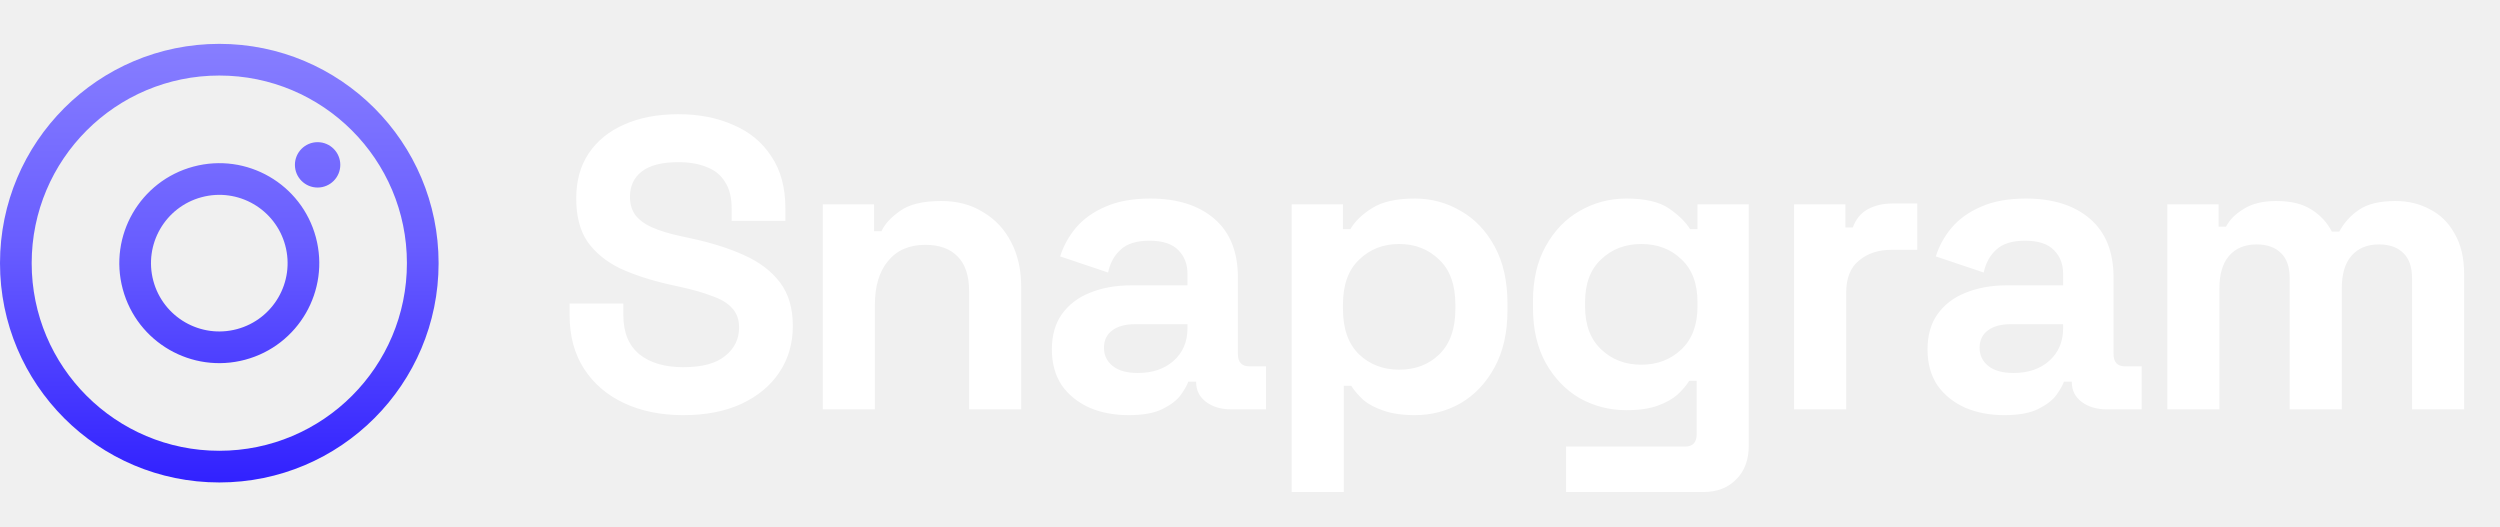
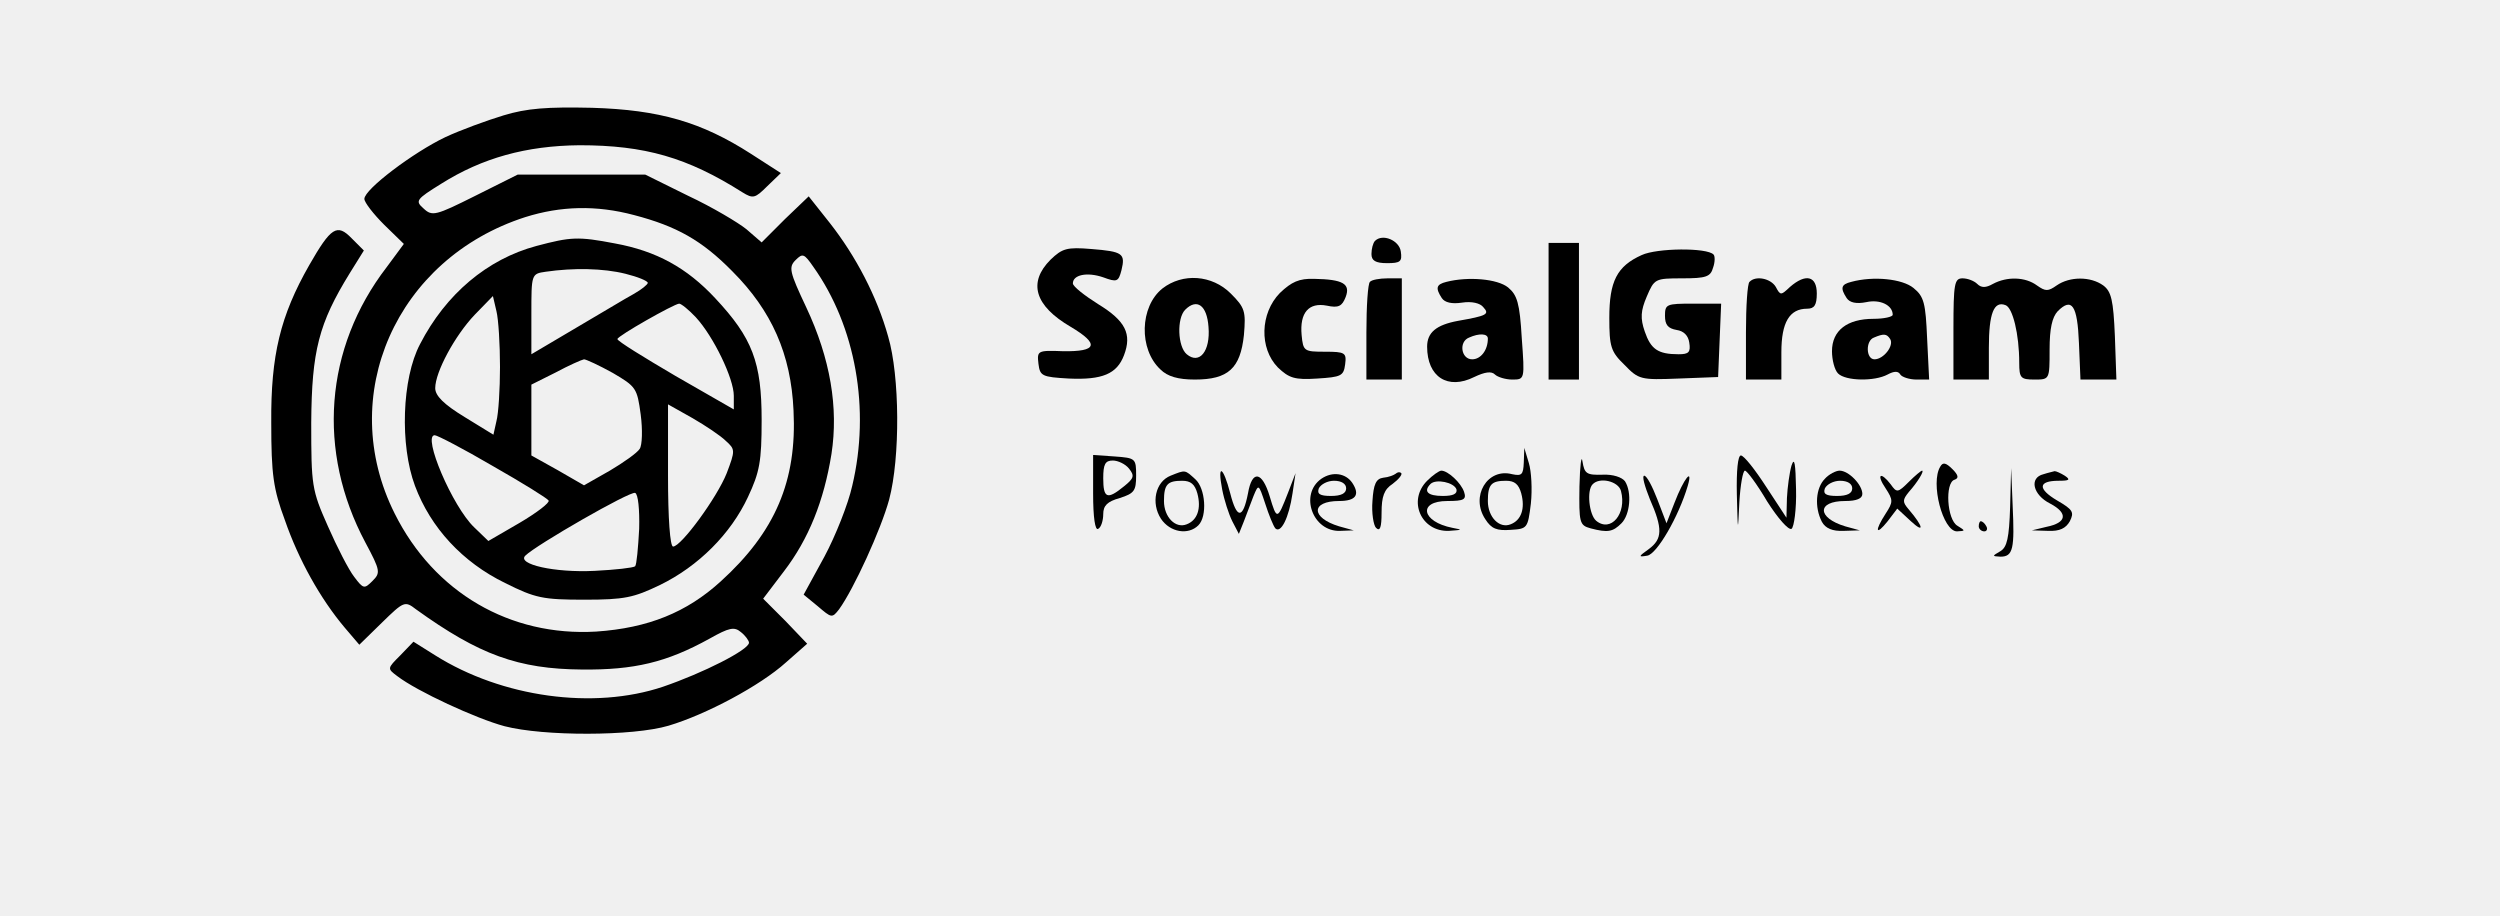
- <svg xmlns="http://www.w3.org/2000/svg" width="171" height="36" viewBox="0 0 171 36" fill="none">
-   <path fill-rule="evenodd" clip-rule="evenodd" d="M27.833 18C27.833 25.088 22.088 30.833 15 30.833C7.912 30.833 2.167 25.088 2.167 18C2.167 10.912 7.912 5.167 15 5.167C22.088 5.167 27.833 10.912 27.833 18ZM30 18C30 26.284 23.284 33 15 33C6.716 33 0 26.284 0 18C0 9.716 6.716 3 15 3C23.284 3 30 9.716 30 18ZM23.276 11.276C23.276 12.133 22.581 12.828 21.724 12.828C20.867 12.828 20.172 12.133 20.172 11.276C20.172 10.419 20.867 9.724 21.724 9.724C22.581 9.724 23.276 10.419 23.276 11.276ZM10.488 19.209C11.156 21.701 13.717 23.18 16.209 22.512C18.701 21.844 20.18 19.283 19.512 16.791C18.844 14.299 16.283 12.82 13.791 13.488C11.299 14.156 9.82 16.717 10.488 19.209ZM8.395 19.77C9.372 23.418 13.122 25.582 16.77 24.605C20.417 23.627 22.582 19.878 21.605 16.23C20.627 12.582 16.878 10.418 13.23 11.395C9.582 12.373 7.418 16.122 8.395 19.77Z" fill="url(#paint0_linear_120_1360)" />
-   <path d="M46.737 28.396C45.21 28.396 43.862 28.122 42.694 27.576C41.525 27.029 40.611 26.247 39.951 25.229C39.291 24.211 38.961 22.986 38.961 21.553V20.762H42.637V21.553C42.637 22.741 43.005 23.636 43.74 24.239C44.475 24.824 45.474 25.116 46.737 25.116C48.019 25.116 48.971 24.861 49.593 24.352C50.234 23.844 50.554 23.193 50.554 22.402C50.554 21.855 50.394 21.412 50.073 21.073C49.772 20.733 49.319 20.46 48.716 20.253C48.132 20.026 47.416 19.819 46.567 19.631L45.917 19.489C44.56 19.188 43.391 18.811 42.411 18.358C41.45 17.887 40.705 17.274 40.177 16.52C39.668 15.766 39.414 14.786 39.414 13.58C39.414 12.373 39.697 11.346 40.262 10.498C40.846 9.631 41.657 8.971 42.694 8.519C43.749 8.047 44.984 7.812 46.398 7.812C47.811 7.812 49.065 8.057 50.158 8.547C51.27 9.018 52.137 9.734 52.76 10.696C53.4 11.638 53.721 12.826 53.721 14.258V15.107H50.045V14.258C50.045 13.504 49.894 12.901 49.593 12.449C49.31 11.978 48.895 11.638 48.349 11.431C47.802 11.205 47.152 11.092 46.398 11.092C45.267 11.092 44.428 11.308 43.881 11.742C43.353 12.157 43.09 12.732 43.09 13.467C43.09 13.957 43.212 14.371 43.457 14.711C43.721 15.05 44.107 15.333 44.616 15.559C45.125 15.785 45.776 15.983 46.567 16.153L47.218 16.294C48.631 16.596 49.857 16.982 50.893 17.453C51.949 17.925 52.769 18.547 53.353 19.32C53.938 20.093 54.23 21.082 54.23 22.288C54.23 23.495 53.919 24.56 53.297 25.483C52.694 26.388 51.826 27.105 50.695 27.632C49.583 28.141 48.264 28.396 46.737 28.396ZM56.278 28V13.976H59.784V15.813H60.293C60.519 15.323 60.944 14.862 61.566 14.428C62.188 13.976 63.13 13.749 64.393 13.749C65.486 13.749 66.438 14.004 67.249 14.513C68.078 15.003 68.719 15.691 69.171 16.577C69.624 17.444 69.85 18.462 69.85 19.631V28H66.287V19.913C66.287 18.858 66.024 18.066 65.496 17.538C64.987 17.011 64.252 16.747 63.29 16.747C62.197 16.747 61.349 17.114 60.746 17.849C60.142 18.566 59.841 19.574 59.841 20.875V28H56.278ZM77.208 28.396C76.209 28.396 75.313 28.226 74.521 27.887C73.73 27.529 73.098 27.02 72.627 26.36C72.175 25.681 71.948 24.861 71.948 23.9C71.948 22.939 72.175 22.138 72.627 21.497C73.098 20.837 73.739 20.347 74.55 20.026C75.379 19.687 76.322 19.517 77.377 19.517H81.223V18.726C81.223 18.066 81.015 17.529 80.601 17.114C80.186 16.681 79.526 16.464 78.621 16.464C77.735 16.464 77.076 16.671 76.642 17.086C76.209 17.482 75.926 18 75.794 18.641L72.514 17.538C72.74 16.822 73.098 16.172 73.588 15.587C74.097 14.984 74.766 14.503 75.596 14.145C76.444 13.768 77.472 13.58 78.678 13.58C80.525 13.58 81.986 14.042 83.061 14.965C84.135 15.889 84.672 17.227 84.672 18.98V24.211C84.672 24.777 84.936 25.059 85.464 25.059H86.595V28H84.22C83.522 28 82.947 27.83 82.495 27.491C82.043 27.152 81.816 26.699 81.816 26.134V26.106H81.279C81.204 26.332 81.034 26.633 80.77 27.01C80.506 27.369 80.092 27.689 79.526 27.972C78.961 28.255 78.188 28.396 77.208 28.396ZM77.83 25.512C78.829 25.512 79.639 25.238 80.261 24.692C80.902 24.126 81.223 23.382 81.223 22.458V22.175H77.632C76.972 22.175 76.454 22.317 76.077 22.599C75.7 22.882 75.511 23.278 75.511 23.787C75.511 24.296 75.709 24.711 76.105 25.031C76.501 25.352 77.076 25.512 77.83 25.512ZM88.351 33.655V13.976H91.858V15.672H92.366C92.687 15.126 93.186 14.645 93.865 14.23C94.544 13.797 95.514 13.58 96.777 13.58C97.908 13.58 98.954 13.863 99.916 14.428C100.877 14.975 101.65 15.785 102.234 16.86C102.819 17.934 103.111 19.235 103.111 20.762V21.214C103.111 22.741 102.819 24.041 102.234 25.116C101.65 26.19 100.877 27.01 99.916 27.576C98.954 28.122 97.908 28.396 96.777 28.396C95.929 28.396 95.213 28.292 94.628 28.085C94.063 27.896 93.601 27.651 93.243 27.35C92.904 27.029 92.63 26.709 92.423 26.388H91.914V33.655H88.351ZM95.703 25.286C96.815 25.286 97.729 24.937 98.445 24.239C99.181 23.523 99.548 22.486 99.548 21.129V20.846C99.548 19.489 99.181 18.462 98.445 17.765C97.71 17.048 96.796 16.69 95.703 16.69C94.61 16.69 93.695 17.048 92.96 17.765C92.225 18.462 91.858 19.489 91.858 20.846V21.129C91.858 22.486 92.225 23.523 92.96 24.239C93.695 24.937 94.61 25.286 95.703 25.286ZM104.855 21.044V20.592C104.855 19.122 105.148 17.868 105.732 16.831C106.316 15.776 107.089 14.975 108.05 14.428C109.031 13.863 110.096 13.58 111.245 13.58C112.527 13.58 113.498 13.806 114.158 14.258C114.818 14.711 115.298 15.182 115.6 15.672H116.109V13.976H119.615V30.488C119.615 31.45 119.332 32.213 118.767 32.779C118.201 33.363 117.447 33.655 116.505 33.655H107.117V30.545H115.26C115.788 30.545 116.052 30.262 116.052 29.697V26.049H115.543C115.355 26.351 115.091 26.662 114.752 26.982C114.412 27.284 113.96 27.538 113.394 27.745C112.829 27.953 112.113 28.056 111.245 28.056C110.096 28.056 109.031 27.783 108.05 27.237C107.089 26.671 106.316 25.87 105.732 24.833C105.148 23.778 104.855 22.515 104.855 21.044ZM112.263 24.946C113.357 24.946 114.271 24.598 115.006 23.9C115.741 23.203 116.109 22.223 116.109 20.96V20.677C116.109 19.395 115.741 18.415 115.006 17.736C114.29 17.039 113.376 16.69 112.263 16.69C111.17 16.69 110.256 17.039 109.521 17.736C108.786 18.415 108.418 19.395 108.418 20.677V20.96C108.418 22.223 108.786 23.203 109.521 23.9C110.256 24.598 111.17 24.946 112.263 24.946ZM122.716 28V13.976H126.223V15.559H126.731C126.939 14.993 127.278 14.579 127.749 14.315C128.239 14.051 128.805 13.919 129.446 13.919H131.142V17.086H129.389C128.485 17.086 127.74 17.331 127.156 17.821C126.571 18.292 126.279 19.027 126.279 20.026V28H122.716ZM137.102 28.396C136.103 28.396 135.207 28.226 134.416 27.887C133.624 27.529 132.992 27.02 132.521 26.36C132.069 25.681 131.843 24.861 131.843 23.9C131.843 22.939 132.069 22.138 132.521 21.497C132.992 20.837 133.633 20.347 134.444 20.026C135.273 19.687 136.216 19.517 137.271 19.517H141.117V18.726C141.117 18.066 140.909 17.529 140.495 17.114C140.08 16.681 139.42 16.464 138.515 16.464C137.63 16.464 136.97 16.671 136.536 17.086C136.103 17.482 135.82 18 135.688 18.641L132.408 17.538C132.634 16.822 132.992 16.172 133.483 15.587C133.992 14.984 134.661 14.503 135.49 14.145C136.338 13.768 137.366 13.58 138.572 13.58C140.419 13.58 141.88 14.042 142.955 14.965C144.029 15.889 144.566 17.227 144.566 18.98V24.211C144.566 24.777 144.83 25.059 145.358 25.059H146.489V28H144.114C143.416 28 142.842 27.83 142.389 27.491C141.937 27.152 141.711 26.699 141.711 26.134V26.106H141.173C141.098 26.332 140.928 26.633 140.664 27.01C140.4 27.369 139.986 27.689 139.42 27.972C138.855 28.255 138.082 28.396 137.102 28.396ZM137.724 25.512C138.723 25.512 139.533 25.238 140.155 24.692C140.796 24.126 141.117 23.382 141.117 22.458V22.175H137.526C136.866 22.175 136.348 22.317 135.971 22.599C135.594 22.882 135.405 23.278 135.405 23.787C135.405 24.296 135.603 24.711 135.999 25.031C136.395 25.352 136.97 25.512 137.724 25.512ZM148.246 28V13.976H151.752V15.502H152.261C152.506 15.031 152.911 14.626 153.476 14.287C154.042 13.928 154.787 13.749 155.71 13.749C156.709 13.749 157.51 13.947 158.114 14.343C158.717 14.72 159.179 15.22 159.499 15.842H160.008C160.328 15.239 160.781 14.739 161.365 14.343C161.949 13.947 162.779 13.749 163.853 13.749C164.72 13.749 165.503 13.938 166.2 14.315C166.916 14.673 167.482 15.229 167.897 15.983C168.33 16.718 168.547 17.651 168.547 18.782V28H164.984V19.037C164.984 18.264 164.786 17.689 164.391 17.312C163.995 16.916 163.439 16.718 162.722 16.718C161.912 16.718 161.28 16.982 160.828 17.51C160.394 18.019 160.178 18.754 160.178 19.715V28H156.615V19.037C156.615 18.264 156.417 17.689 156.021 17.312C155.625 16.916 155.069 16.718 154.353 16.718C153.542 16.718 152.911 16.982 152.459 17.51C152.025 18.019 151.808 18.754 151.808 19.715V28H148.246Z" fill="white" />
-   <defs>
-     <linearGradient id="paint0_linear_120_1360" x1="15" y1="3" x2="15" y2="33" gradientUnits="userSpaceOnUse">
-       <stop stop-color="#877EFF" />
-       <stop offset="0.461" stop-color="#685DFF" />
-       <stop offset="1" stop-color="#3121FF" />
-     </linearGradient>
-   </defs>
+ <svg xmlns="http://www.w3.org/2000/svg" version="1.0" width="494pt" height="181pt" viewBox="0 0 494 181" preserveAspectRatio="xMidYMid meet">
+   <g transform="translate(0,181) scale(0.1,-0.1)" fill="#000000" stroke="none">
+     <path d="M995 1582 c-33 -10 -85 -29 -115 -43 -63 -30 -160 -103 -160 -122 0 -7 18 -30 39 -51 l39 -38 -34 -46 c-123 -160 -138 -364 -42 -544 30 -56 30 -60 14 -76 -16 -16 -18 -16 -36 8 -11 14 -34 59 -52 100 -32 72 -33 80 -33 205 1 142 15 196 76 295 l28 45 -24 24 c-29 30 -41 22 -84 -53 -57 -100 -76 -178 -75 -311 0 -103 4 -131 27 -193 27 -78 70 -155 118 -212 l29 -34 44 43 c44 43 46 44 68 27 125 -90 202 -118 328 -119 103 -1 167 14 252 61 39 22 49 24 62 13 9 -7 16 -17 16 -21 0 -14 -91 -60 -170 -87 -137 -46 -318 -21 -450 62 l-43 27 -26 -27 c-26 -26 -26 -26 -6 -41 39 -30 156 -84 212 -99 77 -20 253 -20 324 1 74 22 181 79 232 125 l42 37 -43 45 -44 44 41 54 c49 64 79 139 94 232 14 91 -2 188 -50 290 -33 70 -35 79 -21 93 14 14 17 13 35 -13 84 -118 113 -282 77 -433 -8 -36 -33 -99 -55 -140 l-41 -75 28 -23 c27 -23 28 -24 42 -6 29 40 83 158 99 217 22 83 21 244 -2 322 -22 79 -64 159 -115 224 l-42 53 -47 -45 -46 -46 -30 26 c-16 13 -68 44 -115 66 l-85 42 -126 0 -126 0 -84 -42 c-78 -39 -85 -41 -102 -25 -17 15 -15 18 35 49 81 51 168 75 273 76 129 0 213 -24 322 -93 21 -13 25 -12 49 12 l27 26 -59 38 c-98 63 -181 87 -314 91 -89 2 -129 -1 -175 -15z m258 -197 c84 -22 134 -50 194 -111 78 -78 116 -164 121 -275 7 -139 -36 -240 -144 -338 -67 -61 -143 -92 -246 -99 -170 -10 -320 77 -398 233 -117 233 3 504 258 586 70 22 140 24 215 4z" />
+     <path d="M1060 1324 c-97 -26 -179 -95 -230 -194 -36 -68 -40 -200 -10 -280 31 -83 94 -151 178 -192 60 -30 75 -33 157 -33 79 0 97 4 149 29 76 37 140 101 174 174 23 49 27 70 27 152 0 114 -18 162 -92 241 -56 60 -116 93 -198 108 -73 14 -87 13 -155 -5z m176 -55 c24 -6 44 -14 44 -18 0 -3 -12 -13 -28 -22 -15 -8 -66 -39 -114 -67 l-88 -52 0 80 c0 78 0 79 28 83 55 8 114 7 158 -4z m-248 -184 c0 -44 -3 -92 -7 -107 l-6 -27 -57 35 c-41 25 -58 42 -58 57 0 32 39 104 78 145 l36 37 7 -30 c4 -16 7 -66 7 -110z m387 98 c35 -38 75 -121 75 -155 l0 -27 -115 66 c-63 37 -115 69 -115 73 0 6 111 69 122 70 4 0 19 -12 33 -27z m-164 -110 c46 -27 48 -30 55 -82 4 -30 3 -61 -2 -68 -5 -8 -32 -27 -59 -43 l-51 -29 -52 30 -52 29 0 70 0 70 48 24 c26 14 51 25 56 26 4 0 30 -12 57 -27z m223 -134 c19 -17 19 -19 2 -64 -19 -48 -90 -145 -106 -145 -6 0 -10 56 -10 140 l0 141 48 -27 c26 -15 56 -35 66 -45z m-460 -50 c58 -33 108 -64 110 -68 3 -4 -23 -24 -57 -44 l-62 -36 -28 27 c-43 41 -103 182 -78 182 5 0 57 -27 115 -61z m289 -124 c-2 -37 -5 -71 -8 -74 -4 -3 -39 -7 -80 -9 -79 -4 -154 13 -137 30 21 21 207 128 217 124 6 -2 9 -33 8 -71z" />
+     <path d="M2717 1334 c-4 -4 -7 -16 -7 -26 0 -13 8 -18 31 -18 26 0 30 3 27 23 -3 22 -36 36 -51 21z" />
+     <path d="M3060 1195 l0 -135 30 0 30 0 0 135 0 135 -30 0 -30 0 0 -135z" />
+     <path d="M2076 1297 c-45 -45 -32 -91 40 -133 57 -34 52 -49 -15 -48 -51 2 -52 1 -49 -25 3 -24 7 -26 60 -29 66 -3 95 9 109 46 16 42 3 68 -51 101 -27 17 -50 35 -50 41 0 17 28 23 60 12 27 -10 30 -9 36 14 8 33 3 37 -60 42 -48 4 -57 1 -80 -21z" />
+     <path d="M3244 1306 c-49 -22 -64 -52 -64 -124 0 -57 3 -67 30 -93 28 -29 32 -30 107 -27 l78 3 3 73 3 72 -56 0 c-52 0 -55 -1 -55 -24 0 -18 6 -25 23 -28 14 -2 23 -11 25 -25 3 -19 -1 -23 -21 -23 -41 0 -55 10 -67 45 -9 26 -8 41 4 69 15 35 16 36 70 36 47 0 56 3 61 21 4 11 4 23 1 26 -13 14 -112 13 -142 -1z" />
+     <path d="M2297 1240 c-45 -36 -47 -120 -4 -160 14 -14 35 -20 68 -20 66 0 90 22 97 88 4 47 2 54 -26 82 -37 37 -95 41 -135 10z m91 -76 c4 -48 -18 -75 -43 -54 -18 15 -20 71 -3 88 23 23 43 9 46 -34z" />
+     <path d="M2529 1231 c-39 -40 -41 -109 -4 -147 22 -21 33 -25 78 -22 47 3 52 5 55 28 3 23 0 25 -40 25 -41 0 -43 1 -46 33 -4 44 14 65 50 58 23 -5 30 -1 37 17 10 26 -5 35 -62 36 -30 1 -45 -6 -68 -28z" />
+     <path d="M2707 1253 c-4 -3 -7 -48 -7 -100 l0 -93 35 0 35 0 0 100 0 100 -28 0 c-16 0 -32 -3 -35 -7z" />
+     <path d="M2858 1253 c-20 -5 -22 -12 -9 -32 6 -9 20 -12 40 -9 19 3 36 -1 42 -9 13 -14 7 -17 -50 -27 -43 -8 -61 -23 -61 -51 0 -60 41 -86 93 -60 21 10 34 12 41 5 5 -5 21 -10 34 -10 25 0 25 0 19 82 -4 69 -9 85 -27 100 -21 17 -79 22 -122 11z m82 -112 c0 -23 -14 -41 -31 -41 -22 0 -27 35 -6 43 20 9 37 8 37 -2z" />
+     <path d="M3457 1253 c-4 -3 -7 -48 -7 -100 l0 -93 35 0 35 0 0 54 c0 59 16 86 51 86 14 0 19 7 19 30 0 35 -22 40 -53 13 -18 -17 -19 -17 -28 0 -10 17 -40 23 -52 10z" />
+     <path d="M3658 1253 c-20 -5 -22 -12 -9 -32 6 -9 19 -12 39 -8 27 6 52 -6 52 -25 0 -4 -17 -8 -38 -8 -52 0 -82 -23 -82 -64 0 -17 5 -37 12 -44 15 -15 72 -16 98 -2 13 7 21 7 25 0 3 -5 18 -10 32 -10 l25 0 -4 81 c-3 70 -6 83 -27 100 -22 18 -79 24 -123 12z m77 -113 c8 -13 -13 -40 -31 -40 -17 0 -18 37 -1 43 19 8 25 8 32 -3z" />
+     <path d="M3860 1160 l0 -100 35 0 35 0 0 63 c0 68 10 93 33 84 14 -5 27 -57 27 -114 0 -30 3 -33 30 -33 30 0 30 0 30 59 0 42 5 64 16 76 28 28 39 12 42 -63 l3 -72 35 0 36 0 -3 86 c-3 71 -7 88 -23 100 -25 18 -66 18 -92 0 -17 -12 -22 -12 -39 0 -23 17 -59 18 -87 3 -14 -8 -23 -8 -31 0 -6 6 -19 11 -29 11 -16 0 -18 -10 -18 -100z" />
+     <path d="M3011 896 c-1 -24 -4 -27 -23 -23 -49 13 -83 -44 -53 -89 12 -19 23 -23 50 -21 33 2 34 3 40 52 3 28 1 64 -4 80 l-9 30 -1 -29z m-5 -61 c8 -30 0 -53 -21 -61 -22 -9 -45 14 -45 46 0 33 7 40 36 40 17 0 25 -7 30 -25z" />
+     <path d="M3121 849 c-1 -72 0 -77 22 -83 34 -9 44 -7 61 10 17 17 21 61 7 83 -6 8 -24 14 -44 13 -32 -1 -36 2 -40 26 -2 15 -5 -7 -6 -49z m82 -9 c12 -45 -20 -83 -49 -59 -14 12 -19 60 -7 72 14 15 51 6 56 -13z" />
+     <path d="M2160 835 c0 -48 4 -74 10 -70 6 3 10 17 10 29 0 17 8 25 33 32 28 9 32 14 32 44 0 34 -1 35 -42 38 l-43 3 0 -76z m71 49 c11 -14 10 -19 -10 -35 -33 -27 -41 -24 -41 16 0 28 4 35 19 35 10 0 25 -7 32 -16z" />
+     <path d="M3432 833 c2 -77 2 -77 5 -15 2 34 7 62 11 62 4 0 24 -27 44 -61 21 -33 42 -57 48 -54 5 3 10 39 9 78 -1 51 -3 65 -9 47 -4 -14 -8 -43 -9 -64 l-1 -39 -40 61 c-22 34 -44 62 -50 62 -6 0 -9 -30 -8 -77z" />
+     <path d="M3834 888 c-20 -32 5 -128 33 -128 17 1 17 1 1 11 -21 12 -25 85 -6 91 9 3 8 9 -4 21 -13 13 -19 14 -24 5z" />
+     <path d="M2313 870 c-30 -12 -39 -54 -19 -85 18 -27 54 -33 74 -13 18 18 14 73 -6 91 -21 19 -19 19 -49 7z m53 -35 c8 -30 0 -53 -21 -61 -22 -9 -45 14 -45 46 0 33 7 40 36 40 17 0 25 -7 30 -25z" />
+     <path d="M2415 843 c4 -21 13 -49 20 -63 l13 -25 10 25 c5 14 14 36 19 50 10 24 10 24 23 -15 7 -22 16 -44 20 -49 11 -11 27 21 34 69 l6 40 -15 -39 c-21 -54 -22 -54 -36 -7 -15 50 -35 53 -43 6 -10 -51 -22 -51 -35 0 -14 54 -26 60 -16 8z" />
+     <path d="M2611 864 c-44 -31 -17 -105 37 -103 l27 1 -29 8 c-56 17 -56 50 0 50 33 0 42 12 26 36 -13 19 -39 23 -61 8z m49 -19 c0 -10 -10 -15 -30 -15 -22 0 -28 4 -24 15 4 8 17 15 30 15 15 0 24 -6 24 -15z" />
+     <path d="M2758 874 c-4 -3 -14 -7 -25 -8 -14 -2 -19 -13 -21 -46 -2 -23 2 -48 7 -53 8 -8 11 1 11 30 0 32 5 46 22 57 12 9 19 18 17 21 -3 3 -8 2 -11 -1z" />
+     <path d="M2820 860 c-39 -39 -12 -101 43 -99 27 2 28 2 7 6 -61 12 -69 53 -10 53 33 0 38 3 33 18 -6 18 -32 42 -45 42 -4 0 -17 -9 -28 -20z m58 -17 c2 -9 -7 -13 -27 -13 -30 0 -39 9 -24 24 11 10 46 3 51 -11z" />
+     <path d="M3606 864 c-18 -18 -21 -56 -6 -85 7 -13 21 -19 43 -18 l32 1 -29 8 c-56 17 -56 50 0 50 23 0 34 5 34 14 0 18 -27 46 -45 46 -7 0 -21 -7 -29 -16z m54 -19 c0 -10 -10 -15 -30 -15 -22 0 -28 4 -24 15 4 8 17 15 30 15 15 0 24 -6 24 -15z" />
+     <path d="M3772 858 c-22 -22 -24 -22 -36 -5 -20 26 -29 20 -10 -8 15 -23 15 -27 0 -50 -22 -34 -20 -45 4 -15 l19 25 27 -25 c27 -25 25 -11 -4 23 -13 15 -13 19 0 35 17 19 31 42 26 42 -2 0 -14 -10 -26 -22z" />
+     <path d="M3972 808 c-2 -61 -6 -79 -19 -87 -17 -10 -17 -10 0 -11 25 0 28 16 24 101 l-3 74 -2 -77z" />
+     <path d="M4038 873 c-29 -7 -21 -41 13 -58 36 -19 33 -38 -7 -46 l-29 -7 32 -1 c23 -1 35 5 43 19 9 18 6 23 -25 41 -39 23 -38 39 3 39 21 0 24 2 12 10 -8 5 -17 9 -20 9 -3 -1 -13 -3 -22 -6z" />
+     <path d="M3260 824 c26 -59 25 -79 -2 -99 -21 -15 -21 -16 -3 -13 19 3 62 77 80 138 11 38 -8 14 -26 -33 l-16 -41 -18 47 c-10 26 -21 47 -26 47 -5 0 1 -21 11 -46z" />
+     <path d="M3910 770 c0 -5 5 -10 11 -10 5 0 7 5 4 10 -3 6 -8 10 -11 10 -2 0 -4 -4 -4 -10z" />
+   </g>
</svg>
